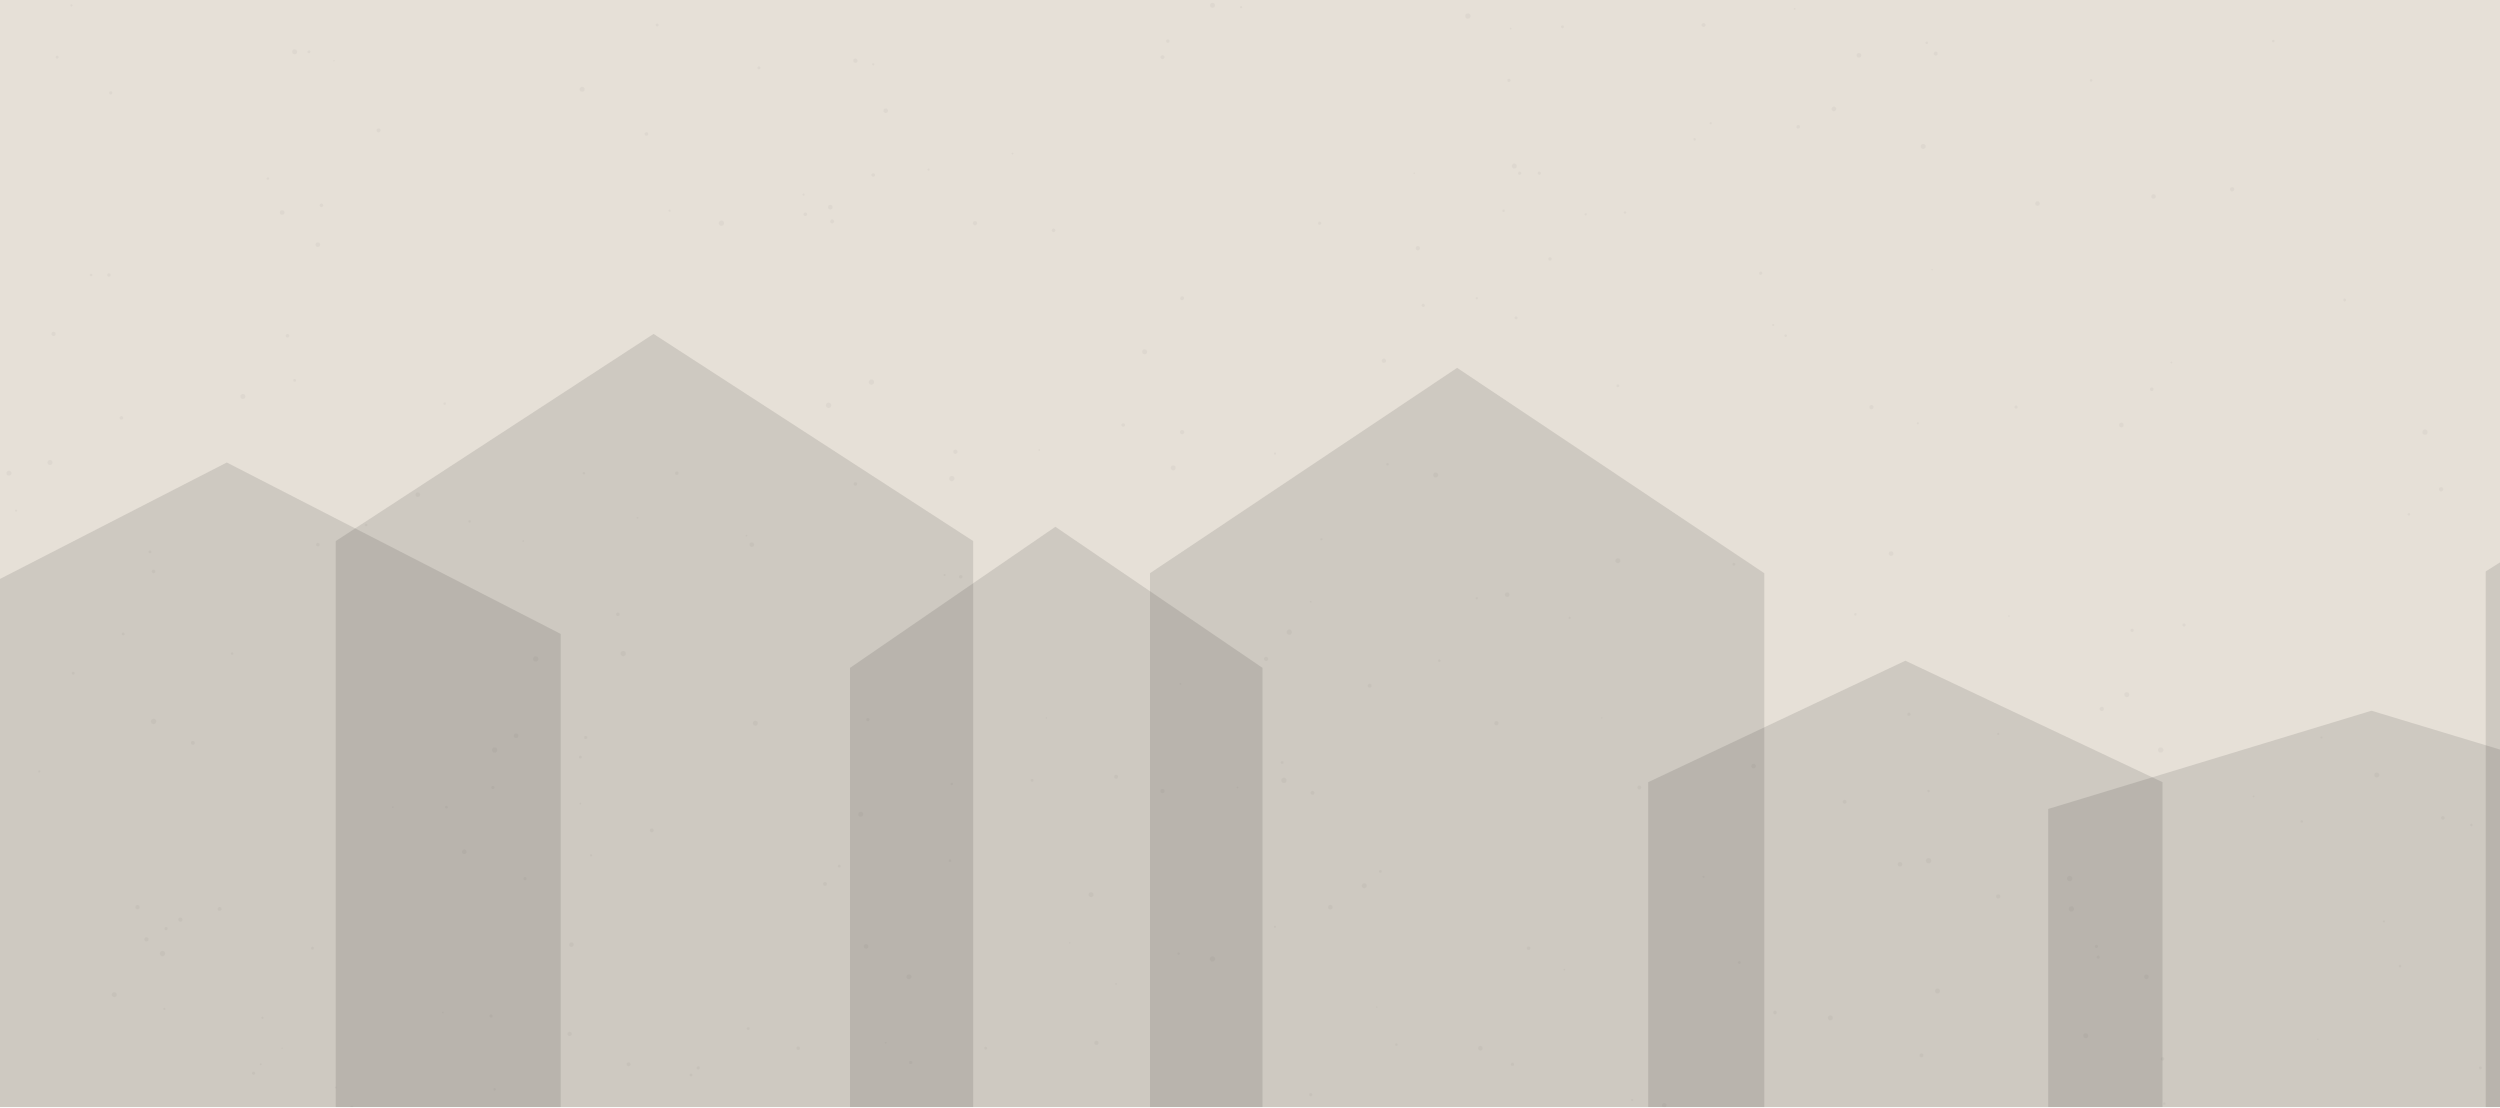
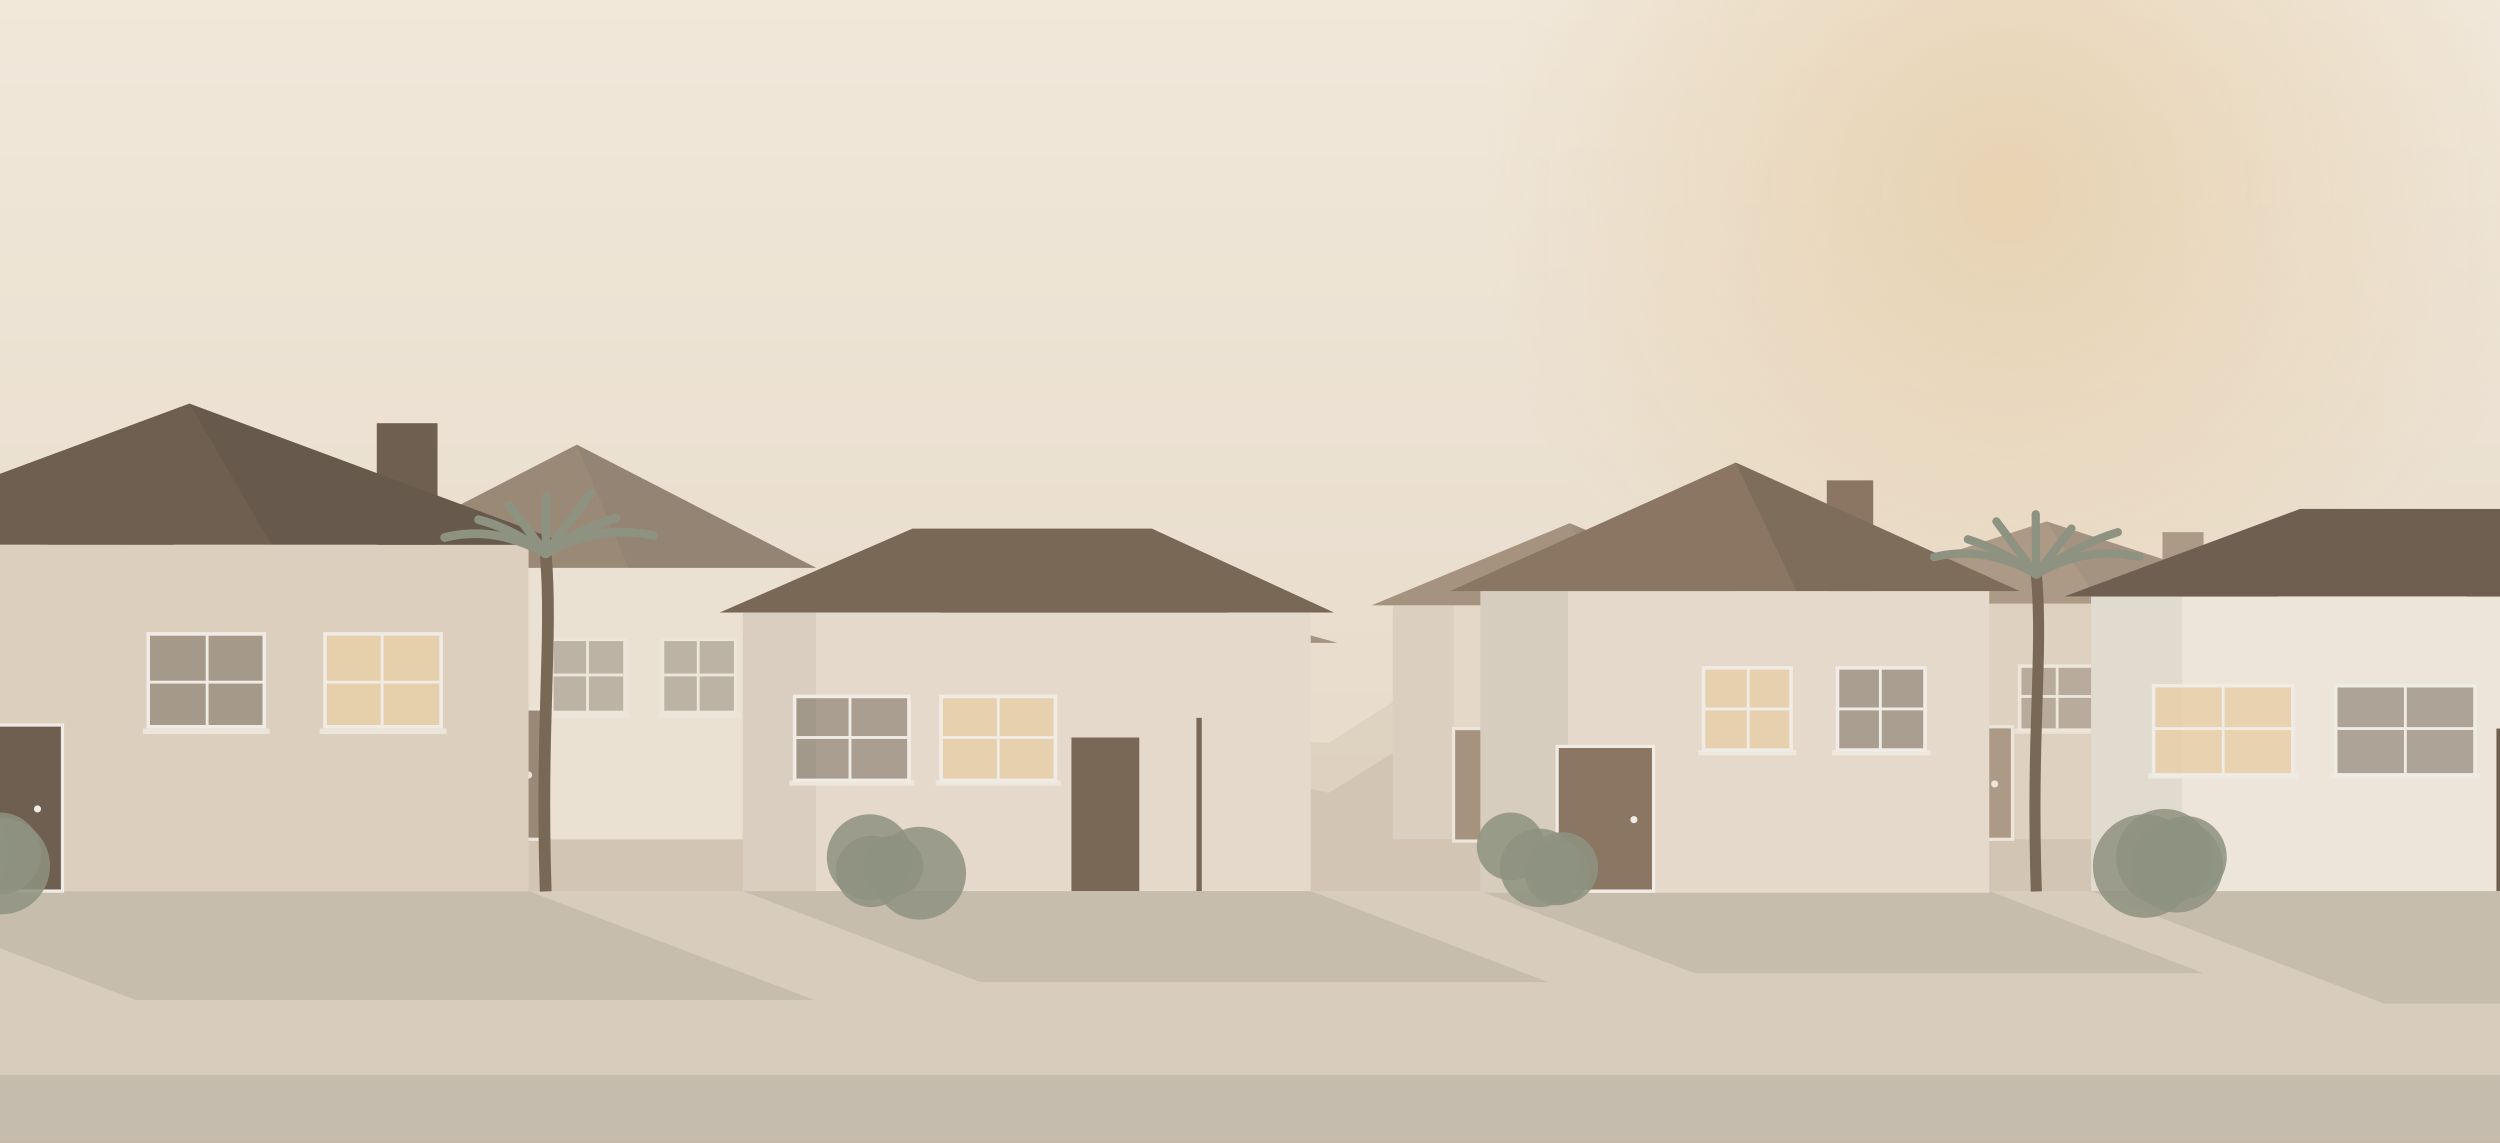
- <svg xmlns="http://www.w3.org/2000/svg" viewBox="0 0 1400 620" width="1400" height="620" role="img" preserveAspectRatio="xMidYMid slice">
-   <rect width="1400" height="620" fill="#E6E0D7" />
-   <polygon points="1190.0,-124.0 -1171,-422 -1167,-456" fill="#8B7355" opacity="0.070" />
-   <polygon points="1190.0,-124.0 -1032,-977 -1019,-1009" fill="#8B7355" opacity="0.070" />
-   <polygon points="1190.0,-124.0 -764,-1482 -745,-1510" fill="#8B7355" opacity="0.070" />
-   <polygon points="1190.0,-124.0 -384,-1909 -358,-1932" fill="#8B7355" opacity="0.070" />
-   <polygon points="1190.0,-124.0 87,-2233 118,-2249" fill="#8B7355" opacity="0.070" />
-   <polygon points="1190.0,-124.0 622,-2435 656,-2443" fill="#8B7355" opacity="0.070" />
-   <polygon points="1190.0,-124.0 1190,-2504 1224,-2504" fill="#8B7355" opacity="0.070" />
-   <polygon points="1190.0,-124.0 1758,-2435 1791,-2427" fill="#8B7355" opacity="0.070" />
-   <polygon points="1190.0,-124.0 2293,-2233 2323,-2217" fill="#8B7355" opacity="0.070" />
-   <polygon points="1190.0,-124.0 2764,-1909 2790,-1886" fill="#8B7355" opacity="0.070" />
-   <polygon points="1190.0,-124.0 3144,-1482 3164,-1454" fill="#8B7355" opacity="0.070" />
-   <polygon points="1190.0,-124.0 3412,-977 3424,-945" fill="#8B7355" opacity="0.070" />
-   <polygon points="1190.0,-124.0 3551,-422 3555,-388" fill="#8B7355" opacity="0.070" />
-   <polygon points="-60,620 -60,355 127,259 314,355 314,620" fill="#1A1A1A" opacity="0.12" />
-   <polygon points="188,620 188,303 366,187 545,303 545,620" fill="#1A1A1A" opacity="0.12" />
-   <polygon points="476,620 476,374 591,295 707,374 707,620" fill="#1A1A1A" opacity="0.12" />
-   <polygon points="644,620 644,321 816,206 988,321 988,620" fill="#1A1A1A" opacity="0.12" />
-   <polygon points="923,620 923,438 1067,370 1211,438 1211,620" fill="#1A1A1A" opacity="0.12" />
-   <polygon points="1147,620 1147,453 1328,398 1510,453 1510,620" fill="#1A1A1A" opacity="0.12" />
-   <polygon points="1392,620 1392,320 1550,220 1709,320 1709,620" fill="#1A1A1A" opacity="0.12" />
-   <circle cx="1069" cy="400" r="0.9" fill="#1A1A1A" opacity="0.040" />
-   <circle cx="277" cy="420" r="1.5" fill="#1A1A1A" opacity="0.040" />
-   <circle cx="599" cy="528" r="0.4" fill="#1A1A1A" opacity="0.040" />
-   <circle cx="739" cy="125" r="0.9" fill="#1A1A1A" opacity="0.040" />
-   <circle cx="856" cy="531" r="1.0" fill="#1A1A1A" opacity="0.040" />
-   <circle cx="1216" cy="203" r="0.5" fill="#1A1A1A" opacity="0.040" />
-   <circle cx="651" cy="443" r="1.2" fill="#1A1A1A" opacity="0.040" />
-   <circle cx="51" cy="154" r="0.7" fill="#1A1A1A" opacity="0.040" />
-   <circle cx="660" cy="534" r="0.7" fill="#1A1A1A" opacity="0.040" />
-   <circle cx="64" cy="557" r="1.4" fill="#1A1A1A" opacity="0.040" />
-   <circle cx="1079" cy="24" r="0.7" fill="#1A1A1A" opacity="0.040" />
-   <circle cx="248" cy="567" r="0.5" fill="#1A1A1A" opacity="0.040" />
-   <circle cx="178" cy="137" r="1.3" fill="#1A1A1A" opacity="0.040" />
-   <circle cx="277" cy="610" r="0.7" fill="#1A1A1A" opacity="0.040" />
-   <circle cx="910" cy="119" r="0.7" fill="#1A1A1A" opacity="0.040" />
-   <circle cx="1212" cy="618" r="0.7" fill="#1A1A1A" opacity="0.040" />
-   <circle cx="489" cy="36" r="0.6" fill="#1A1A1A" opacity="0.040" />
-   <circle cx="538" cy="323" r="1.0" fill="#1A1A1A" opacity="0.040" />
-   <circle cx="489" cy="98" r="1.0" fill="#1A1A1A" opacity="0.040" />
-   <circle cx="488" cy="214" r="1.5" fill="#1A1A1A" opacity="0.040" />
-   <circle cx="822" cy="9" r="1.5" fill="#1A1A1A" opacity="0.040" />
-   <circle cx="1358" cy="242" r="1.5" fill="#1A1A1A" opacity="0.040" />
-   <circle cx="147" cy="570" r="0.6" fill="#1A1A1A" opacity="0.040" />
-   <circle cx="1210" cy="420" r="1.5" fill="#1A1A1A" opacity="0.040" />
-   <circle cx="423" cy="405" r="1.4" fill="#1A1A1A" opacity="0.040" />
-   <circle cx="180" cy="115" r="1.0" fill="#1A1A1A" opacity="0.040" />
-   <circle cx="187" cy="34" r="0.4" fill="#1A1A1A" opacity="0.040" />
-   <circle cx="486" cy="403" r="0.9" fill="#1A1A1A" opacity="0.040" />
-   <circle cx="846" cy="16" r="0.5" fill="#1A1A1A" opacity="0.040" />
-   <circle cx="792" cy="97" r="0.4" fill="#1A1A1A" opacity="0.040" />
-   <circle cx="86" cy="404" r="1.5" fill="#1A1A1A" opacity="0.040" />
-   <circle cx="695" cy="4" r="0.6" fill="#1A1A1A" opacity="0.040" />
-   <circle cx="954" cy="491" r="0.6" fill="#1A1A1A" opacity="0.040" />
-   <circle cx="654" cy="23" r="1.0" fill="#1A1A1A" opacity="0.040" />
-   <circle cx="1059" cy="310" r="1.3" fill="#1A1A1A" opacity="0.040" />
-   <circle cx="328" cy="413" r="0.9" fill="#1A1A1A" opacity="0.040" />
-   <circle cx="845" cy="45" r="0.9" fill="#1A1A1A" opacity="0.040" />
-   <circle cx="868" cy="145" r="1.0" fill="#1A1A1A" opacity="0.040" />
-   <circle cx="28" cy="259" r="1.4" fill="#1A1A1A" opacity="0.040" />
-   <circle cx="906" cy="314" r="1.4" fill="#1A1A1A" opacity="0.040" />
-   <circle cx="971" cy="316" r="0.8" fill="#1A1A1A" opacity="0.040" />
-   <circle cx="1223" cy="350" r="0.9" fill="#1A1A1A" opacity="0.040" />
-   <circle cx="520" cy="95" r="0.6" fill="#1A1A1A" opacity="0.040" />
-   <circle cx="844" cy="333" r="1.3" fill="#1A1A1A" opacity="0.040" />
-   <circle cx="629" cy="238" r="1.0" fill="#1A1A1A" opacity="0.040" />
-   <circle cx="352" cy="596" r="1.1" fill="#1A1A1A" opacity="0.040" />
-   <circle cx="421" cy="305" r="1.3" fill="#1A1A1A" opacity="0.040" />
-   <circle cx="1331" cy="434" r="1.4" fill="#1A1A1A" opacity="0.040" />
-   <circle cx="1129" cy="228" r="0.9" fill="#1A1A1A" opacity="0.040" />
-   <circle cx="651" cy="32" r="1.1" fill="#1A1A1A" opacity="0.040" />
-   <circle cx="773" cy="488" r="0.8" fill="#1A1A1A" opacity="0.040" />
-   <circle cx="1368" cy="458" r="1.0" fill="#1A1A1A" opacity="0.040" />
-   <circle cx="319" cy="579" r="1.2" fill="#1A1A1A" opacity="0.040" />
-   <circle cx="888" cy="120" r="0.6" fill="#1A1A1A" opacity="0.040" />
-   <circle cx="275" cy="569" r="0.9" fill="#1A1A1A" opacity="0.040" />
-   <circle cx="982" cy="429" r="1.3" fill="#1A1A1A" opacity="0.040" />
-   <circle cx="404" cy="125" r="1.5" fill="#1A1A1A" opacity="0.040" />
-   <circle cx="197" cy="620" r="0.8" fill="#1A1A1A" opacity="0.040" />
-   <circle cx="30" cy="187" r="1.2" fill="#1A1A1A" opacity="0.040" />
-   <circle cx="567" cy="86" r="0.5" fill="#1A1A1A" opacity="0.040" />
-   <circle cx="69" cy="355" r="0.8" fill="#1A1A1A" opacity="0.040" />
-   <circle cx="949" cy="78" r="0.7" fill="#1A1A1A" opacity="0.040" />
-   <circle cx="775" cy="202" r="1.2" fill="#1A1A1A" opacity="0.040" />
-   <circle cx="365" cy="465" r="1.1" fill="#1A1A1A" opacity="0.040" />
-   <circle cx="578" cy="437" r="0.8" fill="#1A1A1A" opacity="0.040" />
-   <circle cx="1289" cy="460" r="0.7" fill="#1A1A1A" opacity="0.040" />
-   <circle cx="1191" cy="389" r="1.4" fill="#1A1A1A" opacity="0.040" />
-   <circle cx="994" cy="567" r="1.0" fill="#1A1A1A" opacity="0.040" />
-   <circle cx="482" cy="456" r="1.4" fill="#1A1A1A" opacity="0.040" />
-   <circle cx="735" cy="444" r="1.1" fill="#1A1A1A" opacity="0.040" />
-   <circle cx="466" cy="124" r="1.1" fill="#1A1A1A" opacity="0.040" />
-   <circle cx="234" cy="277" r="1.3" fill="#1A1A1A" opacity="0.040" />
-   <circle cx="533" cy="268" r="1.5" fill="#1A1A1A" opacity="0.040" />
-   <circle cx="827" cy="335" r="0.6" fill="#1A1A1A" opacity="0.040" />
-   <circle cx="1048" cy="228" r="1.2" fill="#1A1A1A" opacity="0.040" />
-   <circle cx="1335" cy="516" r="0.6" fill="#1A1A1A" opacity="0.040" />
-   <circle cx="1300" cy="413" r="0.6" fill="#1A1A1A" opacity="0.040" />
-   <circle cx="61" cy="154" r="1.0" fill="#1A1A1A" opacity="0.040" />
-   <circle cx="679" cy="3" r="1.4" fill="#1A1A1A" opacity="0.040" />
-   <circle cx="93" cy="520" r="0.9" fill="#1A1A1A" opacity="0.040" />
-   <circle cx="1119" cy="502" r="1.2" fill="#1A1A1A" opacity="0.040" />
-   <circle cx="529" cy="322" r="0.6" fill="#1A1A1A" opacity="0.040" />
-   <circle cx="368" cy="14" r="0.8" fill="#1A1A1A" opacity="0.040" />
-   <circle cx="1262" cy="446" r="0.5" fill="#1A1A1A" opacity="0.040" />
-   <circle cx="479" cy="271" r="1.0" fill="#1A1A1A" opacity="0.040" />
-   <circle cx="714" cy="519" r="0.6" fill="#1A1A1A" opacity="0.040" />
-   <circle cx="897" cy="402" r="0.4" fill="#1A1A1A" opacity="0.040" />
-   <circle cx="212" cy="73" r="1.1" fill="#1A1A1A" opacity="0.040" />
-   <circle cx="1202" cy="547" r="1.3" fill="#1A1A1A" opacity="0.040" />
-   <circle cx="767" cy="384" r="1.1" fill="#1A1A1A" opacity="0.040" />
-   <circle cx="418" cy="300" r="0.5" fill="#1A1A1A" opacity="0.040" />
-   <circle cx="464" cy="227" r="1.5" fill="#1A1A1A" opacity="0.040" />
-   <circle cx="293" cy="303" r="0.5" fill="#1A1A1A" opacity="0.040" />
-   <circle cx="86" cy="320" r="1.0" fill="#1A1A1A" opacity="0.040" />
-   <circle cx="734" cy="613" r="0.9" fill="#1A1A1A" opacity="0.040" />
-   <circle cx="876" cy="543" r="0.5" fill="#1A1A1A" opacity="0.040" />
-   <circle cx="1077" cy="82" r="1.4" fill="#1A1A1A" opacity="0.040" />
-   <circle cx="1064" cy="484" r="1.3" fill="#1A1A1A" opacity="0.040" />
-   <circle cx="62" cy="52" r="0.9" fill="#1A1A1A" opacity="0.040" />
-   <circle cx="92" cy="565" r="0.6" fill="#1A1A1A" opacity="0.040" />
-   <circle cx="325" cy="450" r="0.5" fill="#1A1A1A" opacity="0.040" />
-   <circle cx="1205" cy="218" r="1.0" fill="#1A1A1A" opacity="0.040" />
-   <circle cx="1171" cy="45" r="0.7" fill="#1A1A1A" opacity="0.040" />
-   <circle cx="533" cy="439" r="0.7" fill="#1A1A1A" opacity="0.040" />
-   <circle cx="590" cy="129" r="1.0" fill="#1A1A1A" opacity="0.040" />
-   <circle cx="586" cy="402" r="0.4" fill="#1A1A1A" opacity="0.040" />
-   <circle cx="782" cy="585" r="0.7" fill="#1A1A1A" opacity="0.040" />
-   <circle cx="331" cy="479" r="0.6" fill="#1A1A1A" opacity="0.040" />
-   <circle cx="714" cy="254" r="0.6" fill="#1A1A1A" opacity="0.040" />
-   <circle cx="462" cy="495" r="1.1" fill="#1A1A1A" opacity="0.040" />
-   <circle cx="349" cy="366" r="1.5" fill="#1A1A1A" opacity="0.040" />
-   <circle cx="220" cy="452" r="0.5" fill="#1A1A1A" opacity="0.040" />
-   <circle cx="362" cy="75" r="1.0" fill="#1A1A1A" opacity="0.040" />
-   <circle cx="918" cy="441" r="1.1" fill="#1A1A1A" opacity="0.040" />
-   <circle cx="842" cy="118" r="0.7" fill="#1A1A1A" opacity="0.040" />
-   <circle cx="188" cy="609" r="0.5" fill="#1A1A1A" opacity="0.040" />
-   <circle cx="1188" cy="238" r="1.3" fill="#1A1A1A" opacity="0.040" />
-   <circle cx="614" cy="584" r="1.2" fill="#1A1A1A" opacity="0.040" />
-   <circle cx="1084" cy="30" r="1.1" fill="#1A1A1A" opacity="0.040" />
-   <circle cx="41" cy="377" r="0.8" fill="#1A1A1A" opacity="0.040" />
-   <circle cx="205" cy="294" r="0.7" fill="#1A1A1A" opacity="0.040" />
-   <circle cx="661" cy="383" r="0.5" fill="#1A1A1A" opacity="0.040" />
-   <circle cx="657" cy="262" r="1.4" fill="#1A1A1A" opacity="0.040" />
-   <circle cx="1313" cy="168" r="0.8" fill="#1A1A1A" opacity="0.040" />
-   <circle cx="641" cy="197" r="1.4" fill="#1A1A1A" opacity="0.040" />
-   <circle cx="1206" cy="110" r="1.3" fill="#1A1A1A" opacity="0.040" />
-   <circle cx="1175" cy="536" r="0.9" fill="#1A1A1A" opacity="0.040" />
-   <circle cx="22" cy="432" r="0.6" fill="#1A1A1A" opacity="0.040" />
-   <circle cx="1007" cy="71" r="1.0" fill="#1A1A1A" opacity="0.040" />
-   <circle cx="130" cy="366" r="0.7" fill="#1A1A1A" opacity="0.040" />
-   <circle cx="82" cy="526" r="1.2" fill="#1A1A1A" opacity="0.040" />
-   <circle cx="906" cy="216" r="0.8" fill="#1A1A1A" opacity="0.040" />
-   <circle cx="794" cy="139" r="1.2" fill="#1A1A1A" opacity="0.040" />
-   <circle cx="150" cy="100" r="0.7" fill="#1A1A1A" opacity="0.040" />
-   <circle cx="709" cy="369" r="1.2" fill="#1A1A1A" opacity="0.040" />
-   <circle cx="804" cy="266" r="1.4" fill="#1A1A1A" opacity="0.040" />
-   <circle cx="740" cy="302" r="0.6" fill="#1A1A1A" opacity="0.040" />
-   <circle cx="1041" cy="31" r="1.3" fill="#1A1A1A" opacity="0.040" />
-   <circle cx="932" cy="619" r="1.3" fill="#1A1A1A" opacity="0.040" />
-   <circle cx="718" cy="427" r="0.8" fill="#1A1A1A" opacity="0.040" />
-   <circle cx="419" cy="576" r="0.8" fill="#1A1A1A" opacity="0.040" />
-   <circle cx="1005" cy="5" r="0.5" fill="#1A1A1A" opacity="0.040" />
-   <circle cx="1177" cy="397" r="1.2" fill="#1A1A1A" opacity="0.040" />
-   <circle cx="851" cy="97" r="0.9" fill="#1A1A1A" opacity="0.040" />
-   <circle cx="722" cy="354" r="1.5" fill="#1A1A1A" opacity="0.040" />
-   <circle cx="625" cy="435" r="1.1" fill="#1A1A1A" opacity="0.040" />
-   <circle cx="142" cy="601" r="0.9" fill="#1A1A1A" opacity="0.040" />
-   <circle cx="1344" cy="541" r="0.7" fill="#1A1A1A" opacity="0.040" />
-   <circle cx="838" cy="405" r="1.2" fill="#1A1A1A" opacity="0.040" />
-   <circle cx="375" cy="118" r="0.6" fill="#1A1A1A" opacity="0.040" />
-   <circle cx="510" cy="595" r="0.9" fill="#1A1A1A" opacity="0.040" />
-   <circle cx="914" cy="616" r="0.6" fill="#1A1A1A" opacity="0.040" />
-   <circle cx="552" cy="587" r="0.8" fill="#1A1A1A" opacity="0.040" />
-   <circle cx="1080" cy="482" r="1.5" fill="#1A1A1A" opacity="0.040" />
-   <circle cx="136" cy="222" r="1.4" fill="#1A1A1A" opacity="0.040" />
-   <circle cx="465" cy="116" r="1.3" fill="#1A1A1A" opacity="0.040" />
-   <circle cx="289" cy="412" r="1.3" fill="#1A1A1A" opacity="0.040" />
-   <circle cx="1080" cy="443" r="0.7" fill="#1A1A1A" opacity="0.040" />
-   <circle cx="806" cy="370" r="0.7" fill="#1A1A1A" opacity="0.040" />
-   <circle cx="1085" cy="555" r="1.4" fill="#1A1A1A" opacity="0.040" />
-   <circle cx="719" cy="437" r="1.5" fill="#1A1A1A" opacity="0.040" />
-   <circle cx="777" cy="260" r="0.7" fill="#1A1A1A" opacity="0.040" />
-   <circle cx="91" cy="534" r="1.5" fill="#1A1A1A" opacity="0.040" />
-   <circle cx="764" cy="496" r="1.4" fill="#1A1A1A" opacity="0.040" />
-   <circle cx="68" cy="234" r="1.0" fill="#1A1A1A" opacity="0.040" />
-   <circle cx="862" cy="97" r="0.9" fill="#1A1A1A" opacity="0.040" />
-   <circle cx="479" cy="34" r="1.2" fill="#1A1A1A" opacity="0.040" />
-   <circle cx="1076" cy="591" r="1.1" fill="#1A1A1A" opacity="0.040" />
-   <circle cx="1119" cy="411" r="0.6" fill="#1A1A1A" opacity="0.040" />
-   <circle cx="451" cy="120" r="1.0" fill="#1A1A1A" opacity="0.040" />
-   <circle cx="1125" cy="345" r="0.4" fill="#1A1A1A" opacity="0.040" />
-   <circle cx="108" cy="416" r="1.1" fill="#1A1A1A" opacity="0.040" />
-   <circle cx="827" cy="167" r="0.6" fill="#1A1A1A" opacity="0.040" />
-   <circle cx="986" cy="153" r="0.9" fill="#1A1A1A" opacity="0.040" />
-   <circle cx="1027" cy="61" r="1.3" fill="#1A1A1A" opacity="0.040" />
-   <circle cx="320" cy="529" r="1.3" fill="#1A1A1A" opacity="0.040" />
-   <circle cx="1025" cy="570" r="1.4" fill="#1A1A1A" opacity="0.040" />
-   <circle cx="1141" cy="114" r="1.3" fill="#1A1A1A" opacity="0.040" />
-   <circle cx="158" cy="119" r="1.3" fill="#1A1A1A" opacity="0.040" />
-   <circle cx="532" cy="482" r="0.7" fill="#1A1A1A" opacity="0.040" />
-   <circle cx="165" cy="29" r="1.4" fill="#1A1A1A" opacity="0.040" />
-   <circle cx="1211" cy="593" r="1.0" fill="#1A1A1A" opacity="0.040" />
-   <circle cx="1074" cy="237" r="0.6" fill="#1A1A1A" opacity="0.040" />
-   <circle cx="346" cy="344" r="1.0" fill="#1A1A1A" opacity="0.040" />
-   <circle cx="84" cy="309" r="0.8" fill="#1A1A1A" opacity="0.040" />
-   <circle cx="32" cy="32" r="0.8" fill="#1A1A1A" opacity="0.040" />
-   <circle cx="1384" cy="462" r="0.7" fill="#1A1A1A" opacity="0.040" />
-   <circle cx="847" cy="596" r="0.9" fill="#1A1A1A" opacity="0.040" />
-   <circle cx="77" cy="508" r="1.2" fill="#1A1A1A" opacity="0.040" />
-   <circle cx="1160" cy="509" r="1.5" fill="#1A1A1A" opacity="0.040" />
-   <circle cx="1082" cy="151" r="0.4" fill="#1A1A1A" opacity="0.040" />
-   <circle cx="327" cy="265" r="0.7" fill="#1A1A1A" opacity="0.040" />
-   <circle cx="662" cy="167" r="1.1" fill="#1A1A1A" opacity="0.040" />
-   <circle cx="357" cy="290" r="0.5" fill="#1A1A1A" opacity="0.040" />
-   <circle cx="829" cy="587" r="1.3" fill="#1A1A1A" opacity="0.040" />
-   <circle cx="485" cy="530" r="1.3" fill="#1A1A1A" opacity="0.040" />
-   <circle cx="625" cy="551" r="0.5" fill="#1A1A1A" opacity="0.040" />
-   <circle cx="175" cy="531" r="0.8" fill="#1A1A1A" opacity="0.040" />
-   <circle cx="250" cy="452" r="0.8" fill="#1A1A1A" opacity="0.040" />
-   <circle cx="165" cy="213" r="0.8" fill="#1A1A1A" opacity="0.040" />
-   <circle cx="848" cy="93" r="1.4" fill="#1A1A1A" opacity="0.040" />
-   <circle cx="797" cy="171" r="0.9" fill="#1A1A1A" opacity="0.040" />
-   <circle cx="1273" cy="23" r="0.7" fill="#1A1A1A" opacity="0.040" />
-   <circle cx="300" cy="369" r="1.5" fill="#1A1A1A" opacity="0.040" />
-   <circle cx="734" cy="337" r="0.5" fill="#1A1A1A" opacity="0.040" />
-   <circle cx="958" cy="69" r="0.6" fill="#1A1A1A" opacity="0.040" />
-   <circle cx="879" cy="346" r="0.6" fill="#1A1A1A" opacity="0.040" />
-   <circle cx="326" cy="50" r="1.4" fill="#1A1A1A" opacity="0.040" />
-   <circle cx="1367" cy="274" r="1.2" fill="#1A1A1A" opacity="0.040" />
-   <circle cx="1298" cy="582" r="0.4" fill="#1A1A1A" opacity="0.040" />
-   <circle cx="260" cy="477" r="1.3" fill="#1A1A1A" opacity="0.040" />
-   <circle cx="425" cy="38" r="0.8" fill="#1A1A1A" opacity="0.040" />
-   <circle cx="771" cy="564" r="0.4" fill="#1A1A1A" opacity="0.040" />
-   <circle cx="450" cy="109" r="0.6" fill="#1A1A1A" opacity="0.040" />
-   <circle cx="470" cy="485" r="0.8" fill="#1A1A1A" opacity="0.040" />
-   <circle cx="158" cy="587" r="0.4" fill="#1A1A1A" opacity="0.040" />
-   <circle cx="391" cy="598" r="0.9" fill="#1A1A1A" opacity="0.040" />
-   <circle cx="325" cy="424" r="0.8" fill="#1A1A1A" opacity="0.040" />
-   <circle cx="849" cy="178" r="0.8" fill="#1A1A1A" opacity="0.040" />
-   <circle cx="1033" cy="449" r="1.1" fill="#1A1A1A" opacity="0.040" />
-   <circle cx="1000" cy="188" r="0.7" fill="#1A1A1A" opacity="0.040" />
-   <circle cx="161" cy="188" r="1.0" fill="#1A1A1A" opacity="0.040" />
-   <circle cx="173" cy="29" r="0.8" fill="#1A1A1A" opacity="0.040" />
-   <circle cx="535" cy="253" r="1.2" fill="#1A1A1A" opacity="0.040" />
-   <circle cx="276" cy="441" r="0.9" fill="#1A1A1A" opacity="0.040" />
-   <circle cx="387" cy="602" r="0.8" fill="#1A1A1A" opacity="0.040" />
-   <circle cx="693" cy="441" r="0.5" fill="#1A1A1A" opacity="0.040" />
-   <circle cx="875" cy="15" r="0.8" fill="#1A1A1A" opacity="0.040" />
-   <circle cx="582" cy="252" r="0.5" fill="#1A1A1A" opacity="0.040" />
-   <circle cx="1250" cy="106" r="1.2" fill="#1A1A1A" opacity="0.040" />
-   <circle cx="123" cy="509" r="1.1" fill="#1A1A1A" opacity="0.040" />
-   <circle cx="379" cy="265" r="1.0" fill="#1A1A1A" opacity="0.040" />
-   <circle cx="9" cy="286" r="0.6" fill="#1A1A1A" opacity="0.040" />
-   <circle cx="496" cy="584" r="0.5" fill="#1A1A1A" opacity="0.040" />
-   <circle cx="496" cy="62" r="1.3" fill="#1A1A1A" opacity="0.040" />
-   <circle cx="662" cy="242" r="1.2" fill="#1A1A1A" opacity="0.040" />
-   <circle cx="1168" cy="580" r="1.4" fill="#1A1A1A" opacity="0.040" />
-   <circle cx="178" cy="305" r="1.0" fill="#1A1A1A" opacity="0.040" />
-   <circle cx="993" cy="182" r="0.6" fill="#1A1A1A" opacity="0.040" />
-   <circle cx="679" cy="537" r="1.5" fill="#1A1A1A" opacity="0.040" />
-   <circle cx="954" cy="14" r="1.1" fill="#1A1A1A" opacity="0.040" />
-   <circle cx="611" cy="501" r="1.4" fill="#1A1A1A" opacity="0.040" />
-   <circle cx="745" cy="508" r="1.3" fill="#1A1A1A" opacity="0.040" />
-   <circle cx="1389" cy="598" r="0.8" fill="#1A1A1A" opacity="0.040" />
-   <circle cx="509" cy="547" r="1.4" fill="#1A1A1A" opacity="0.040" />
-   <circle cx="447" cy="587" r="1.0" fill="#1A1A1A" opacity="0.040" />
-   <circle cx="101" cy="515" r="1.2" fill="#1A1A1A" opacity="0.040" />
-   <circle cx="1039" cy="344" r="0.7" fill="#1A1A1A" opacity="0.040" />
-   <circle cx="249" cy="226" r="0.7" fill="#1A1A1A" opacity="0.040" />
-   <circle cx="546" cy="125" r="1.2" fill="#1A1A1A" opacity="0.040" />
-   <circle cx="1194" cy="353" r="0.9" fill="#1A1A1A" opacity="0.040" />
-   <circle cx="40" cy="3" r="0.6" fill="#1A1A1A" opacity="0.040" />
-   <circle cx="1174" cy="530" r="0.9" fill="#1A1A1A" opacity="0.040" />
-   <circle cx="1159" cy="492" r="1.5" fill="#1A1A1A" opacity="0.040" />
-   <circle cx="974" cy="539" r="0.8" fill="#1A1A1A" opacity="0.040" />
-   <circle cx="146" cy="596" r="0.5" fill="#1A1A1A" opacity="0.040" />
-   <circle cx="5" cy="265" r="1.4" fill="#1A1A1A" opacity="0.040" />
-   <circle cx="1349" cy="288" r="0.7" fill="#1A1A1A" opacity="0.040" />
-   <circle cx="294" cy="492" r="0.9" fill="#1A1A1A" opacity="0.040" />
-   <circle cx="263" cy="292" r="0.7" fill="#1A1A1A" opacity="0.040" />
+ <svg xmlns="http://www.w3.org/2000/svg" viewBox="0 0 1400 640" width="1400" height="640" role="img" preserveAspectRatio="xMidYMid slice">
+   <defs>
+     <linearGradient id="sk202" x1="0" y1="0" x2="0" y2="1">
+       <stop offset="0" stop-color="#F6EFE4" />
+       <stop offset="1" stop-color="#E3D6C4" />
+     </linearGradient>
+     <radialGradient id="sn202">
+       <stop offset="0" stop-color="#E8CFA8" stop-opacity=".95" />
+       <stop offset="1" stop-color="#E8CFA8" stop-opacity="0" />
+     </radialGradient>
+   </defs>
+   <rect width="1400" height="640" fill="url(#sk202)" />
+   <circle cx="1124.664" cy="108.8" r="294.4" fill="url(#sn202)" />
+   <path d="M-20,835.2 L-20,417 L44,416 L107,384 L171,363 L235,344 L298,343 L362,337 L425,338 L489,370 L553,364 L616,373 L680,413 L744,416 L807,376 L871,405 L935,414 L998,350 L1062,397 L1125,412 L1189,357 L1253,362 L1316,354 L1380,393 L1440,835.2 Z" fill="#CFC3B2" opacity="0.55" />
+   <path d="M-20,873.6 L-20,457 L44,461 L107,444 L171,433 L235,420 L298,416 L362,418 L425,404 L489,426 L553,436 L616,425 L680,430 L744,444 L807,405 L871,425 L935,420 L998,430 L1062,438 L1125,413 L1189,424 L1253,463 L1316,409 L1380,407 L1440,873.6 Z" fill="#BBAE9B" opacity="0.5" />
+   <rect y="499" width="1400" height="140.8" fill="#D8CDBC" />
+   <rect x="-56" y="343" width="236" height="127" fill="#E4D9CA" />
+   <rect x="-56" y="343" width="40" height="127" fill="#1A1A1A" opacity=".07" />
+   <polygon points="-70,343 62,291 194,343" fill="#7A6857" />
+   <polygon points="62,291 194,343 90,343" fill="#1A1A1A" opacity=".10" />
+   <rect x="-26" y="409" width="45" height="61" fill="#7A6857" />
+   <rect x="-26" y="409" width="45" height="61" fill="none" stroke="#F0EBE4" stroke-width="1.8" />
+   <circle cx="10" cy="440" r="2" fill="#F0EBE4" />
+   <rect x="48" y="376" width="40" height="34" fill="#6E6355" opacity="0.5" />
+   <rect x="48" y="376" width="40" height="34" fill="none" stroke="#F0EBE4" stroke-width="2" />
+   <line x1="68" y1="376" x2="68" y2="411" stroke="#F0EBE4" stroke-width="1.6" />
+   <line x1="48" y1="393" x2="88" y2="393" stroke="#F0EBE4" stroke-width="1.6" />
+   <rect x="45" y="411" width="46" height="3" fill="#F0EBE4" opacity=".8" />
+   <rect x="109" y="376" width="40" height="34" fill="#6E6355" opacity="0.5" />
+   <rect x="109" y="376" width="40" height="34" fill="none" stroke="#F0EBE4" stroke-width="2" />
+   <line x1="129" y1="376" x2="129" y2="411" stroke="#F0EBE4" stroke-width="1.6" />
+   <line x1="109" y1="393" x2="149" y2="393" stroke="#F0EBE4" stroke-width="1.6" />
+   <rect x="106" y="411" width="46" height="3" fill="#F0EBE4" opacity=".8" />
+   <rect x="204" y="318" width="239" height="152" fill="#EDE5D9" />
+   <rect x="204" y="318" width="41" height="152" fill="#1A1A1A" opacity=".07" />
+   <polygon points="189,318 323,249 457,318" fill="#7A6857" />
+   <polygon points="323,249 457,318 352,318" fill="#1A1A1A" opacity=".10" />
+   <rect x="260" y="397" width="45" height="73" fill="#7A6857" />
+   <rect x="260" y="397" width="45" height="73" fill="none" stroke="#F0EBE4" stroke-width="1.8" />
+   <circle cx="296" cy="434" r="2" fill="#F0EBE4" />
+   <rect x="309" y="358" width="41" height="41" fill="#6E6355" opacity="0.5" />
+   <rect x="309" y="358" width="41" height="41" fill="none" stroke="#F0EBE4" stroke-width="2" />
+   <line x1="329" y1="358" x2="329" y2="399" stroke="#F0EBE4" stroke-width="1.6" />
+   <line x1="309" y1="378" x2="349" y2="378" stroke="#F0EBE4" stroke-width="1.6" />
+   <rect x="306" y="399" width="47" height="3" fill="#F0EBE4" opacity=".8" />
+   <rect x="371" y="358" width="41" height="41" fill="#6E6355" opacity="0.5" />
+   <rect x="371" y="358" width="41" height="41" fill="none" stroke="#F0EBE4" stroke-width="2" />
+   <line x1="391" y1="358" x2="391" y2="399" stroke="#F0EBE4" stroke-width="1.6" />
+   <line x1="371" y1="378" x2="411" y2="378" stroke="#F0EBE4" stroke-width="1.6" />
+   <rect x="368" y="399" width="47" height="3" fill="#F0EBE4" opacity=".8" />
+   <rect x="653" y="326" width="23" height="35" fill="#94806C" />
+   <rect x="480" y="360" width="253" height="110" fill="#E9DED0" />
+   <rect x="480" y="360" width="43" height="110" fill="#1A1A1A" opacity=".07" />
+   <polygon points="465,360 607,321 749,360" fill="#94806C" />
+   <polygon points="607,321 749,360 637,360" fill="#1A1A1A" opacity=".10" />
+   <rect x="545" y="417" width="48" height="53" fill="#94806C" />
+   <rect x="545" y="417" width="48" height="53" fill="none" stroke="#F0EBE4" stroke-width="1.8" />
+   <circle cx="584" cy="444" r="2" fill="#F0EBE4" />
+   <rect x="592" y="389" width="43" height="30" fill="#6E6355" opacity="0.5" />
+   <rect x="592" y="389" width="43" height="30" fill="none" stroke="#F0EBE4" stroke-width="2" />
+   <line x1="613" y1="389" x2="613" y2="419" stroke="#F0EBE4" stroke-width="1.6" />
+   <line x1="592" y1="404" x2="635" y2="404" stroke="#F0EBE4" stroke-width="1.6" />
+   <rect x="589" y="419" width="49" height="3" fill="#F0EBE4" opacity=".8" />
+   <rect x="657" y="389" width="43" height="30" fill="#E8CFA8" opacity="0.85" />
+   <rect x="657" y="389" width="43" height="30" fill="none" stroke="#F0EBE4" stroke-width="2" />
+   <line x1="679" y1="389" x2="679" y2="419" stroke="#F0EBE4" stroke-width="1.6" />
+   <line x1="657" y1="404" x2="701" y2="404" stroke="#F0EBE4" stroke-width="1.6" />
+   <rect x="654" y="419" width="49" height="3" fill="#F0EBE4" opacity=".8" />
+   <rect x="780" y="339" width="199" height="131" fill="#E4D9CA" />
+   <rect x="780" y="339" width="34" height="131" fill="#1A1A1A" opacity=".07" />
+   <polygon points="768,339 879,293 990,339" fill="#8A7663" />
+   <polygon points="879,293 990,339 903,339" fill="#1A1A1A" opacity=".10" />
+   <rect x="814" y="408" width="38" height="63" fill="#8A7663" />
+   <rect x="814" y="408" width="38" height="63" fill="none" stroke="#F0EBE4" stroke-width="1.8" />
+   <circle cx="844" cy="439" r="2" fill="#F0EBE4" />
+   <rect x="867" y="374" width="34" height="35" fill="#6E6355" opacity="0.5" />
+   <rect x="867" y="374" width="34" height="35" fill="none" stroke="#F0EBE4" stroke-width="2" />
+   <line x1="884" y1="374" x2="884" y2="409" stroke="#F0EBE4" stroke-width="1.6" />
+   <line x1="867" y1="391" x2="901" y2="391" stroke="#F0EBE4" stroke-width="1.6" />
+   <rect x="864" y="409" width="40" height="3" fill="#F0EBE4" opacity=".8" />
+   <rect x="919" y="374" width="34" height="35" fill="#6E6355" opacity="0.5" />
+   <rect x="919" y="374" width="34" height="35" fill="none" stroke="#F0EBE4" stroke-width="2" />
+   <line x1="936" y1="374" x2="936" y2="409" stroke="#F0EBE4" stroke-width="1.6" />
+   <line x1="919" y1="391" x2="953" y2="391" stroke="#F0EBE4" stroke-width="1.6" />
+   <rect x="916" y="409" width="40" height="3" fill="#F0EBE4" opacity=".8" />
+   <rect x="1211" y="298" width="23" height="42" fill="#94806C" />
+   <rect x="1019" y="338" width="254" height="132" fill="#DCCFBE" />
+   <rect x="1019" y="338" width="43" height="132" fill="#1A1A1A" opacity=".07" />
+   <polygon points="1004,338 1146,292 1288,338" fill="#94806C" />
+   <polygon points="1146,292 1288,338 1176,338" fill="#1A1A1A" opacity=".10" />
+   <rect x="1079" y="407" width="48" height="63" fill="#94806C" />
+   <rect x="1079" y="407" width="48" height="63" fill="none" stroke="#F0EBE4" stroke-width="1.8" />
+   <circle cx="1117" cy="439" r="2" fill="#F0EBE4" />
+   <rect x="1131" y="373" width="43" height="36" fill="#6E6355" opacity="0.5" />
+   <rect x="1131" y="373" width="43" height="36" fill="none" stroke="#F0EBE4" stroke-width="2" />
+   <line x1="1152" y1="373" x2="1152" y2="408" stroke="#F0EBE4" stroke-width="1.6" />
+   <line x1="1131" y1="390" x2="1174" y2="390" stroke="#F0EBE4" stroke-width="1.6" />
+   <rect x="1128" y="408" width="49" height="3" fill="#F0EBE4" opacity=".8" />
+   <rect x="1197" y="373" width="43" height="36" fill="#6E6355" opacity="0.5" />
+   <rect x="1197" y="373" width="43" height="36" fill="none" stroke="#F0EBE4" stroke-width="2" />
+   <line x1="1218" y1="373" x2="1218" y2="408" stroke="#F0EBE4" stroke-width="1.6" />
+   <line x1="1197" y1="390" x2="1240" y2="390" stroke="#F0EBE4" stroke-width="1.6" />
+   <rect x="1194" y="408" width="49" height="3" fill="#F0EBE4" opacity=".8" />
+   <rect x="1341" y="356" width="209" height="115" fill="#DCCFBE" />
+   <rect x="1341" y="356" width="36" height="115" fill="#1A1A1A" opacity=".07" />
+   <polygon points="1328,356 1445,308 1563,356" fill="#7A6857" />
+   <polygon points="1445,308 1563,356 1470,356" fill="#1A1A1A" opacity=".10" />
+   <rect x="1389" y="415" width="40" height="55" fill="#7A6857" />
+   <rect x="1389" y="415" width="40" height="55" fill="none" stroke="#F0EBE4" stroke-width="1.8" />
+   <circle cx="1421" cy="443" r="2" fill="#F0EBE4" />
+   <rect x="1433" y="386" width="36" height="31" fill="#E8CFA8" opacity="0.85" />
+   <rect x="1433" y="386" width="36" height="31" fill="none" stroke="#F0EBE4" stroke-width="2" />
+   <line x1="1451" y1="386" x2="1451" y2="417" stroke="#F0EBE4" stroke-width="1.6" />
+   <line x1="1433" y1="401" x2="1468" y2="401" stroke="#F0EBE4" stroke-width="1.6" />
+   <rect x="1430" y="417" width="42" height="3" fill="#F0EBE4" opacity=".8" />
+   <rect x="1487" y="386" width="36" height="31" fill="#6E6355" opacity="0.5" />
+   <rect x="1487" y="386" width="36" height="31" fill="none" stroke="#F0EBE4" stroke-width="2" />
+   <line x1="1505" y1="386" x2="1505" y2="417" stroke="#F0EBE4" stroke-width="1.6" />
+   <line x1="1487" y1="401" x2="1523" y2="401" stroke="#F0EBE4" stroke-width="1.6" />
+   <rect x="1484" y="417" width="42" height="3" fill="#F0EBE4" opacity=".8" />
+   <rect width="1400" height="499" fill="#E3D6C4" opacity=".30" />
+   <polygon points="-84,499 296,499 456,560 76,560" fill="#1A1A1A" opacity="0.09" />
+   <rect x="211" y="237" width="34" height="71" fill="#6F5F50" />
+   <rect x="-84" y="305" width="380" height="194" fill="#DCCFBE" />
+   <rect x="-84" y="305" width="65" height="194" fill="#1A1A1A" opacity=".07" />
+   <polygon points="-107,305 106,226 319,305" fill="#6F5F50" />
+   <polygon points="106,226 319,305 152,305" fill="#1A1A1A" opacity=".10" />
+   <rect x="-37" y="406" width="72" height="93" fill="#6F5F50" />
+   <rect x="-37" y="406" width="72" height="93" fill="none" stroke="#F0EBE4" stroke-width="1.8" />
+   <circle cx="21" cy="453" r="2" fill="#F0EBE4" />
+   <rect x="83" y="355" width="65" height="52" fill="#6E6355" opacity="0.5" />
+   <rect x="83" y="355" width="65" height="52" fill="none" stroke="#F0EBE4" stroke-width="2" />
+   <line x1="116" y1="355" x2="116" y2="408" stroke="#F0EBE4" stroke-width="1.6" />
+   <line x1="83" y1="382" x2="148" y2="382" stroke="#F0EBE4" stroke-width="1.6" />
+   <rect x="80" y="408" width="71" height="3" fill="#F0EBE4" opacity=".8" />
+   <rect x="182" y="355" width="65" height="52" fill="#E8CFA8" opacity="0.85" />
+   <rect x="182" y="355" width="65" height="52" fill="none" stroke="#F0EBE4" stroke-width="2" />
+   <line x1="214" y1="355" x2="214" y2="408" stroke="#F0EBE4" stroke-width="1.6" />
+   <line x1="182" y1="382" x2="247" y2="382" stroke="#F0EBE4" stroke-width="1.6" />
+   <rect x="179" y="408" width="71" height="3" fill="#F0EBE4" opacity=".8" />
+   <path d="M305.584,499.2 C302.584,404.605 309.584,357.308 305.584,310.011" stroke="#7A6857" stroke-width="6.6" fill="none" opacity="1.0" />
+   <path d="M305.584,310.011 Q277,294 249,301" stroke="#8E9280" stroke-width="4.9" fill="none" stroke-linecap="round" opacity="1.0" />
+   <path d="M305.584,310.011 Q287,296 268,291" stroke="#8E9280" stroke-width="4.9" fill="none" stroke-linecap="round" opacity="1.0" />
+   <path d="M305.584,310.011 Q296,297 285,283" stroke="#8E9280" stroke-width="4.9" fill="none" stroke-linecap="round" opacity="1.0" />
+   <path d="M305.584,310.011 Q306,295 306,278" stroke="#8E9280" stroke-width="4.9" fill="none" stroke-linecap="round" opacity="1.0" />
+   <path d="M305.584,310.011 Q318,293 331,276" stroke="#8E9280" stroke-width="4.9" fill="none" stroke-linecap="round" opacity="1.0" />
+   <path d="M305.584,310.011 Q325,296 345,290" stroke="#8E9280" stroke-width="4.9" fill="none" stroke-linecap="round" opacity="1.0" />
+   <path d="M305.584,310.011 Q336,293 366,300" stroke="#8E9280" stroke-width="4.9" fill="none" stroke-linecap="round" opacity="1.0" />
+   <circle cx="-40" cy="479" r="22" fill="#8E9280" opacity="0.85" />
+   <circle cx="0" cy="478" r="23" fill="#8E9280" opacity="0.85" />
+   <circle cx="1" cy="485" r="27" fill="#8E9280" opacity="0.85" />
+   <circle cx="-24" cy="477" r="29" fill="#8E9280" opacity="0.85" />
+   <polygon points="416,499 734,499 867,550 549,550" fill="#1A1A1A" opacity="0.09" />
+   <rect x="416" y="343" width="318" height="156" fill="#E4D9CA" />
+   <rect x="416" y="343" width="41" height="156" fill="#1A1A1A" opacity=".06" />
+   <polygon points="403,343 511,296 645,296 747,343" fill="#7A6857" />
+   <rect x="600" y="413" width="38" height="86" fill="#7A6857" />
+   <rect x="445" y="390" width="64" height="47" fill="#6E6355" opacity="0.5" />
+   <rect x="445" y="390" width="64" height="47" fill="none" stroke="#F0EBE4" stroke-width="2" />
+   <line x1="476" y1="390" x2="476" y2="437" stroke="#F0EBE4" stroke-width="1.6" />
+   <line x1="445" y1="413" x2="508" y2="413" stroke="#F0EBE4" stroke-width="1.6" />
+   <rect x="442" y="437" width="70" height="3" fill="#F0EBE4" opacity=".8" />
+   <rect x="527" y="390" width="64" height="47" fill="#E8CFA8" opacity="0.85" />
+   <rect x="527" y="390" width="64" height="47" fill="none" stroke="#F0EBE4" stroke-width="2" />
+   <line x1="559" y1="390" x2="559" y2="437" stroke="#F0EBE4" stroke-width="1.6" />
+   <line x1="527" y1="413" x2="591" y2="413" stroke="#F0EBE4" stroke-width="1.6" />
+   <rect x="524" y="437" width="70" height="3" fill="#F0EBE4" opacity=".8" />
+   <rect x="670" y="402" width="3" height="97" fill="#7A6857" />
+   <circle cx="487" cy="480" r="24" fill="#8E9280" opacity="0.85" />
+   <circle cx="515" cy="489" r="26" fill="#8E9280" opacity="0.85" />
+   <circle cx="500" cy="485" r="17" fill="#8E9280" opacity="0.85" />
+   <circle cx="488" cy="488" r="20" fill="#8E9280" opacity="0.85" />
+   <polygon points="829,499 1114,499 1234,545 949,545" fill="#1A1A1A" opacity="0.09" />
+   <rect x="1023" y="269" width="26" height="64" fill="#8A7663" />
+   <rect x="829" y="331" width="285" height="169" fill="#E4D9CA" />
+   <rect x="829" y="331" width="49" height="169" fill="#1A1A1A" opacity=".07" />
+   <polygon points="812,331 972,259 1131,331" fill="#8A7663" />
+   <polygon points="972,259 1131,331 1006,331" fill="#1A1A1A" opacity=".10" />
+   <rect x="872" y="418" width="54" height="81" fill="#8A7663" />
+   <rect x="872" y="418" width="54" height="81" fill="none" stroke="#F0EBE4" stroke-width="1.8" />
+   <circle cx="915" cy="459" r="2" fill="#F0EBE4" />
+   <rect x="954" y="374" width="49" height="46" fill="#E8CFA8" opacity="0.85" />
+   <rect x="954" y="374" width="49" height="46" fill="none" stroke="#F0EBE4" stroke-width="2" />
+   <line x1="979" y1="374" x2="979" y2="420" stroke="#F0EBE4" stroke-width="1.6" />
+   <line x1="954" y1="397" x2="1003" y2="397" stroke="#F0EBE4" stroke-width="1.6" />
+   <rect x="951" y="420" width="55" height="3" fill="#F0EBE4" opacity=".8" />
+   <rect x="1029" y="374" width="49" height="46" fill="#6E6355" opacity="0.5" />
+   <rect x="1029" y="374" width="49" height="46" fill="none" stroke="#F0EBE4" stroke-width="2" />
+   <line x1="1053" y1="374" x2="1053" y2="420" stroke="#F0EBE4" stroke-width="1.6" />
+   <line x1="1029" y1="397" x2="1077" y2="397" stroke="#F0EBE4" stroke-width="1.6" />
+   <rect x="1026" y="420" width="55" height="3" fill="#F0EBE4" opacity=".8" />
+   <path d="M1140.349,499.2 C1137.349,410.41 1144.349,366.015 1140.349,321.62" stroke="#7A6857" stroke-width="6.2" fill="none" opacity="1.0" />
+   <path d="M1140.349,321.62 Q1111,305 1083,312" stroke="#8E9280" stroke-width="4.6" fill="none" stroke-linecap="round" opacity="1.0" />
+   <path d="M1140.349,321.62 Q1121,308 1102,302" stroke="#8E9280" stroke-width="4.6" fill="none" stroke-linecap="round" opacity="1.0" />
+   <path d="M1140.349,321.62 Q1129,307 1118,292" stroke="#8E9280" stroke-width="4.6" fill="none" stroke-linecap="round" opacity="1.0" />
+   <path d="M1140.349,321.62 Q1140,306 1140,288" stroke="#8E9280" stroke-width="4.6" fill="none" stroke-linecap="round" opacity="1.0" />
+   <path d="M1140.349,321.62 Q1150,309 1160,296" stroke="#8E9280" stroke-width="4.6" fill="none" stroke-linecap="round" opacity="1.0" />
+   <path d="M1140.349,321.62 Q1163,305 1186,298" stroke="#8E9280" stroke-width="4.6" fill="none" stroke-linecap="round" opacity="1.0" />
+   <path d="M1140.349,321.62 Q1169,305 1198,312" stroke="#8E9280" stroke-width="4.6" fill="none" stroke-linecap="round" opacity="1.0" />
+   <circle cx="875" cy="486" r="20" fill="#8E9280" opacity="0.85" />
+   <circle cx="872" cy="489" r="18" fill="#8E9280" opacity="0.85" />
+   <circle cx="862" cy="486" r="22" fill="#8E9280" opacity="0.85" />
+   <circle cx="846" cy="474" r="19" fill="#8E9280" opacity="0.85" />
+   <polygon points="1171,499 1562,499 1726,562 1335,562" fill="#1A1A1A" opacity="0.09" />
+   <rect x="1171" y="334" width="391" height="165" fill="#EDE5D9" />
+   <rect x="1171" y="334" width="51" height="165" fill="#1A1A1A" opacity=".06" />
+   <polygon points="1156,334 1288,285 1453,285 1578,334" fill="#6F5F50" />
+   <rect x="1398" y="408" width="47" height="91" fill="#6F5F50" />
+   <rect x="1206" y="384" width="78" height="50" fill="#E8CFA8" opacity="0.85" />
+   <rect x="1206" y="384" width="78" height="50" fill="none" stroke="#F0EBE4" stroke-width="2" />
+   <line x1="1245" y1="384" x2="1245" y2="433" stroke="#F0EBE4" stroke-width="1.6" />
+   <line x1="1206" y1="408" x2="1285" y2="408" stroke="#F0EBE4" stroke-width="1.6" />
+   <rect x="1203" y="433" width="84" height="3" fill="#F0EBE4" opacity=".8" />
+   <rect x="1308" y="384" width="78" height="50" fill="#6E6355" opacity="0.5" />
+   <rect x="1308" y="384" width="78" height="50" fill="none" stroke="#F0EBE4" stroke-width="2" />
+   <line x1="1347" y1="384" x2="1347" y2="433" stroke="#F0EBE4" stroke-width="1.6" />
+   <line x1="1308" y1="408" x2="1386" y2="408" stroke="#F0EBE4" stroke-width="1.6" />
+   <rect x="1305" y="433" width="84" height="3" fill="#F0EBE4" opacity=".8" />
+   <rect x="1484" y="397" width="3" height="102" fill="#6F5F50" />
+   <circle cx="1219" cy="485" r="26" fill="#8E9280" opacity="0.85" />
+   <circle cx="1212" cy="480" r="27" fill="#8E9280" opacity="0.85" />
+   <circle cx="1201" cy="485" r="29" fill="#8E9280" opacity="0.85" />
+   <circle cx="1224" cy="480" r="23" fill="#8E9280" opacity="0.85" />
+   <rect y="602" width="1400" height="38" fill="#1A1A1A" opacity="0.1" />
</svg>
